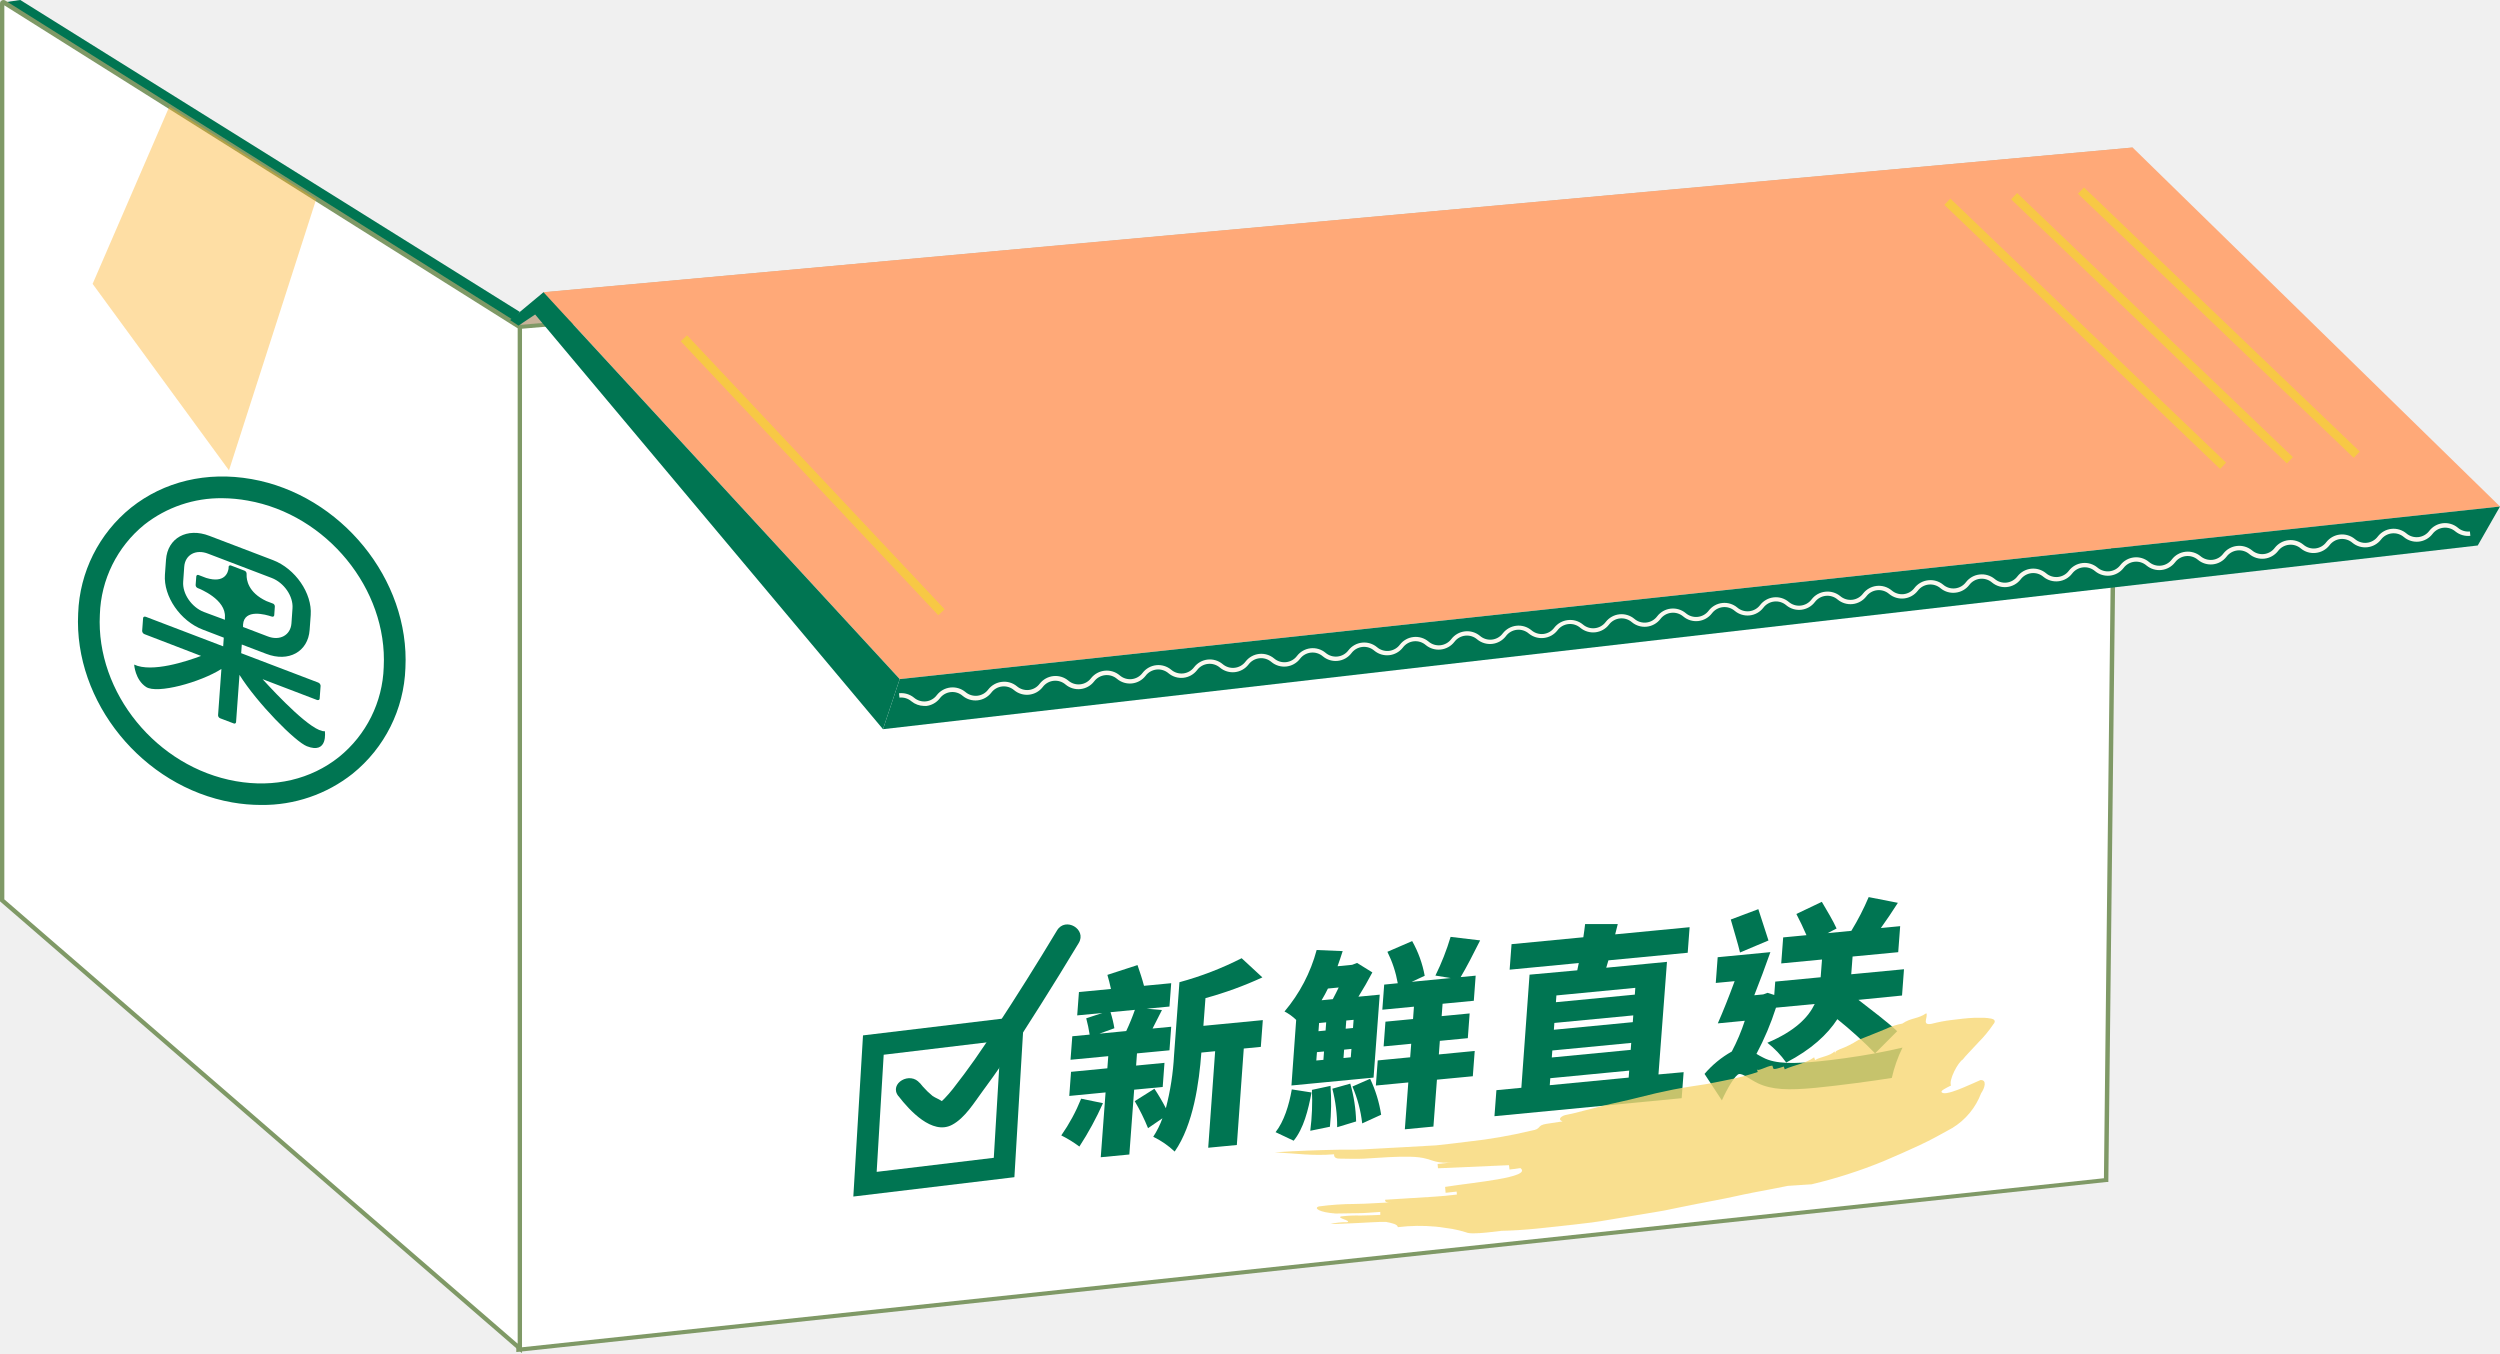
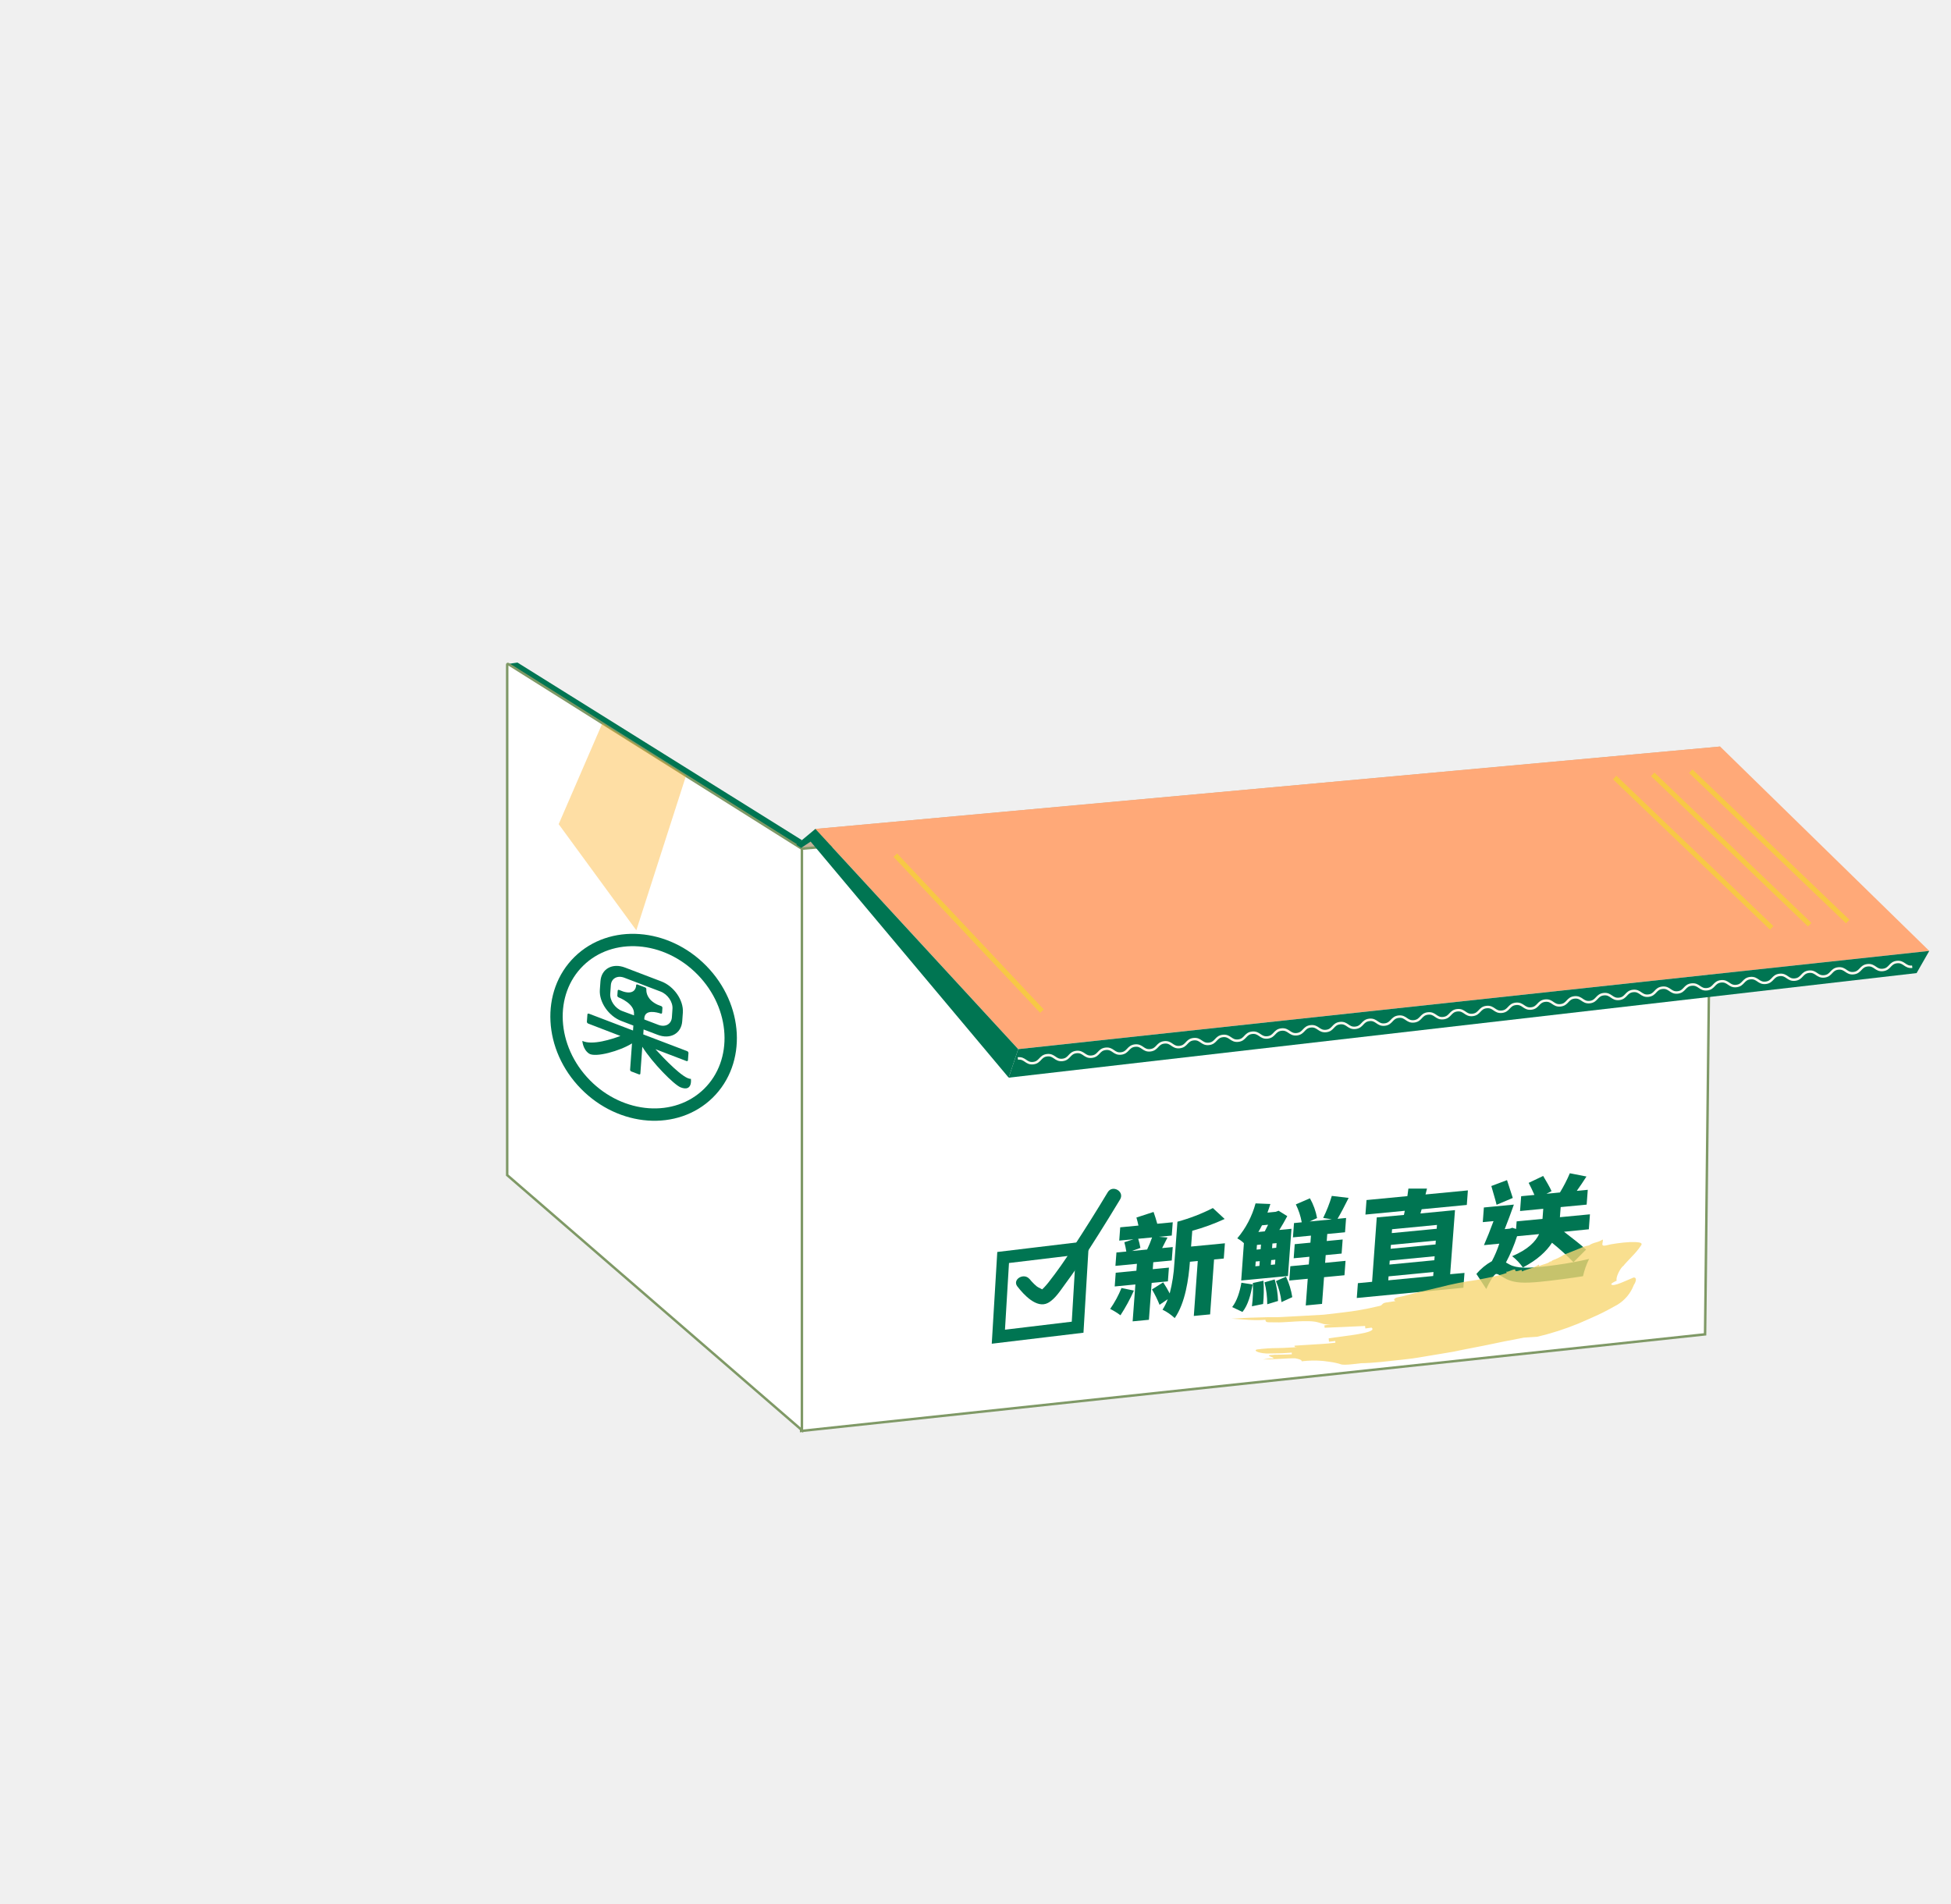
- <svg xmlns="http://www.w3.org/2000/svg" id="bd9f3c1f-f315-44be-9fee-6c09141fd4f9" data-name="圖層 1" viewBox="0 0 576.33 311.95">
+ <svg xmlns="http://www.w3.org/2000/svg" id="be46a4df-a8cd-4376-b9f1-fa592f145417" data-name="圖層 2" viewBox="0 0 790 771">
  <defs>
-     <style>.e89ddc1c-3235-4622-8ca3-0cdb276f7c61{fill:#c7b299;}.b04581c3-fea1-40b0-aa93-7d808030717f{fill:#007552;}.a7af1339-0cdb-496e-8621-35642e418b21{fill:#fff;}.fa3a6c99-8b36-4728-b81c-9cab7e031611{fill:#7f9966;}.a22e6521-6eec-4976-bb5e-c7b445e52787{fill:#ffa978;}.a2d6091a-f29d-4bb8-8045-11492dfda238{opacity:0.41;}.f4ec67e1-8266-43b5-84bb-f4ee2ead243f{fill:#fdae20;}.e7b0a4fc-43dd-4a1c-af39-0e90a6fc8715{fill:#fbf8ef;}.bd05a10c-80f8-4ee7-93d4-3961e3cdaee8{fill:#f7c845;}.a29e9fd8-8ed8-4998-9b36-ea4dc2293eca{opacity:0.8;}.a6ce39d3-69a2-45e2-8d6e-8dcc2dab9929{fill:#f8d773;}</style>
+     <style>.afb73349-e970-4f9e-b519-a8ff72fc505e{fill:#c7b299;}.be7af354-41a2-4a75-b341-8a76cafe2923{fill:#007552;}.e8c30b2b-7287-4ddc-9e4c-e9b5205bc5d9{fill:#fff;stroke:#7f9966;}.a68f3b29-f70a-4db0-aa9a-5c395da71f1d,.e10786b2-62d2-4355-bbc1-b3209300042e,.e8c30b2b-7287-4ddc-9e4c-e9b5205bc5d9,.f2ba9fb9-2ffa-4383-aad6-664c78c0684d{stroke-miterlimit:10;}.f338c729-8f31-4e9f-afd8-1746d2e3d864{fill:#ffa978;}.ad691e58-61a0-442f-aeac-0abff9cbd313{fill:#fdae20;opacity:0.41;}.e10786b2-62d2-4355-bbc1-b3209300042e,.f2ba9fb9-2ffa-4383-aad6-664c78c0684d{fill:none;}.f2ba9fb9-2ffa-4383-aad6-664c78c0684d{stroke:#fbf8ef;}.a68f3b29-f70a-4db0-aa9a-5c395da71f1d{fill:#f7c845;stroke:#f7c845;stroke-width:2px;}.e10786b2-62d2-4355-bbc1-b3209300042e{stroke:#007552;stroke-width:5px;}.b2ecc951-b84f-4de1-bda1-853fc260cd21{opacity:0.8;}.b3a06a09-e2f4-496c-994b-4156fbf16f5e{fill:#f8d773;}</style>
  </defs>
-   <polygon class="e89ddc1c-3235-4622-8ca3-0cdb276f7c61" points="119.52 75.07 125.29 67.37 491.64 34.01 488.43 43.63 119.52 75.07" />
-   <polygon class="b04581c3-fea1-40b0-aa93-7d808030717f" points="0.18 0.64 4.67 0 119.84 71.91 117.59 74.42 0.18 0.64" />
-   <polygon class="a7af1339-0cdb-496e-8621-35642e418b21" points="488.11 43.63 119.52 75.39 119.52 311.17 485.55 272.04 488.11 43.63" />
-   <path class="fa3a6c99-8b36-4728-b81c-9cab7e031611" d="M513.89,566V329.24l.45,0,369.15-31.81v.55L880.91,526.8l-.44,0Zm1-235.88V564.93l365-39,2.56-227.42Z" transform="translate(-394.87 -254.31)" />
-   <path class="a7af1339-0cdb-496e-8621-35642e418b21" d="M514.71,329.7,395.8,254.9a.28.28,0,0,0-.43.24V461.87L514.71,565.16Z" transform="translate(-394.87 -254.31)" />
-   <path class="fa3a6c99-8b36-4728-b81c-9cab7e031611" d="M515.21,566.26,394.87,462.1v-207a.77.77,0,0,1,.4-.68.79.79,0,0,1,.8,0l119.14,74.94ZM395.87,461.64,514.21,564.07V330L395.87,255.54Z" transform="translate(-394.87 -254.31)" />
-   <polygon class="a22e6521-6eec-4976-bb5e-c7b445e52787" points="125.29 67.37 207.41 156.55 576.33 116.77 491.64 34.01 125.29 67.37" />
-   <polygon class="b04581c3-fea1-40b0-aa93-7d808030717f" points="576.33 116.77 571.2 125.75 203.56 168.1 207.41 156.55 576.33 116.77" />
-   <polygon class="b04581c3-fea1-40b0-aa93-7d808030717f" points="117.59 73.78 125.29 67.37 207.41 156.55 203.56 168.1 123.37 72.5 119.52 75.07 117.59 73.78" />
-   <g class="a2d6091a-f29d-4bb8-8045-11492dfda238">
-     <polygon class="f4ec67e1-8266-43b5-84bb-f4ee2ead243f" points="39.04 24.57 72.91 45.87 52.79 108.43 21.35 65.44 39.04 24.57" />
-   </g>
-   <path class="e7b0a4fc-43dd-4a1c-af39-0e90a6fc8715" d="M607.85,417.05A4.73,4.73,0,0,1,605,416a3.64,3.64,0,0,0-2.77-.87l-.11-1a4.6,4.6,0,0,1,3.44,1,3.64,3.64,0,0,0,2.77.87,3.59,3.59,0,0,0,2.51-1.45,4.62,4.62,0,0,1,6.58-.72,3.64,3.64,0,0,0,2.77.87,3.59,3.59,0,0,0,2.51-1.45,4.62,4.62,0,0,1,3.14-1.75,4.56,4.56,0,0,1,3.44,1,3.64,3.64,0,0,0,2.77.87,3.59,3.59,0,0,0,2.51-1.45,4.62,4.62,0,0,1,6.58-.72,3.61,3.61,0,0,0,5.28-.58A4.62,4.62,0,0,1,653,410a3.61,3.61,0,0,0,5.28-.58,4.59,4.59,0,0,1,6.58-.72,3.64,3.64,0,0,0,5.29-.58,4.58,4.58,0,0,1,6.57-.72,3.64,3.64,0,0,0,5.29-.58,4.59,4.59,0,0,1,6.58-.72,3.63,3.63,0,0,0,5.28-.58,4.59,4.59,0,0,1,6.58-.72,3.63,3.63,0,0,0,5.28-.58,4.59,4.59,0,0,1,6.58-.72,3.63,3.63,0,0,0,5.28-.58,4.61,4.61,0,0,1,6.58-.73,3.6,3.6,0,0,0,2.77.87,3.66,3.66,0,0,0,2.52-1.44,4.6,4.6,0,0,1,6.58-.73,3.61,3.61,0,0,0,5.28-.58,4.62,4.62,0,0,1,6.58-.72,3.64,3.64,0,0,0,2.77.87,3.59,3.59,0,0,0,2.51-1.45,4.62,4.62,0,0,1,3.14-1.75,4.56,4.56,0,0,1,3.44,1,3.62,3.62,0,0,0,5.29-.58,4.61,4.61,0,0,1,6.58-.72,3.61,3.61,0,0,0,5.28-.58,4.59,4.59,0,0,1,6.58-.72,3.64,3.64,0,0,0,5.29-.58,4.59,4.59,0,0,1,6.58-.72,3.63,3.63,0,0,0,5.28-.58,4.59,4.59,0,0,1,6.58-.72,3.64,3.64,0,0,0,5.29-.58,4.54,4.54,0,0,1,3.13-1.76,4.6,4.6,0,0,1,3.45,1,3.63,3.63,0,0,0,5.28-.58,4.61,4.61,0,0,1,6.58-.73,3.64,3.64,0,0,0,2.77.87,3.59,3.59,0,0,0,2.51-1.45,4.62,4.62,0,0,1,3.14-1.75,4.56,4.56,0,0,1,3.44,1,3.62,3.62,0,0,0,5.29-.58,4.57,4.57,0,0,1,3.13-1.75,4.64,4.64,0,0,1,3.45,1,3.61,3.61,0,0,0,2.76.87,3.67,3.67,0,0,0,2.52-1.45,4.61,4.61,0,0,1,6.58-.72,3.61,3.61,0,0,0,5.28-.58,4.59,4.59,0,0,1,6.58-.72,3.64,3.64,0,0,0,5.29-.58,4.59,4.59,0,0,1,6.58-.72,3.64,3.64,0,0,0,5.29-.58,4.56,4.56,0,0,1,3.13-1.76,4.62,4.62,0,0,1,3.45,1,3.64,3.64,0,0,0,2.77.86,3.58,3.58,0,0,0,2.51-1.44,4.58,4.58,0,0,1,3.14-1.76,4.64,4.64,0,0,1,3.45,1,3.61,3.61,0,0,0,5.28-.58,4.62,4.62,0,0,1,6.58-.72,3.65,3.65,0,0,0,2.77.87,3.62,3.62,0,0,0,2.52-1.45,4.62,4.62,0,0,1,6.58-.72,3.62,3.62,0,0,0,5.29-.58,4.59,4.59,0,0,1,6.58-.72,3.64,3.64,0,0,0,5.29-.58,4.6,4.6,0,0,1,6.59-.72,3.6,3.6,0,0,0,2.77.86l.11,1a4.64,4.64,0,0,1-3.45-1,3.64,3.64,0,0,0-5.29.58,4.59,4.59,0,0,1-6.58.72,3.64,3.64,0,0,0-5.29.58,4.61,4.61,0,0,1-6.58.73,3.65,3.65,0,0,0-2.77-.87,3.62,3.62,0,0,0-2.52,1.45,4.62,4.62,0,0,1-3.14,1.75,4.56,4.56,0,0,1-3.44-1,3.62,3.62,0,0,0-5.29.58,4.62,4.62,0,0,1-6.58.72,3.62,3.62,0,0,0-5.29.58,4.59,4.59,0,0,1-6.58.72,3.64,3.64,0,0,0-2.77-.86,3.58,3.58,0,0,0-2.51,1.44,4.6,4.6,0,0,1-6.59.72,3.63,3.63,0,0,0-5.28.58,4.59,4.59,0,0,1-6.58.72,3.64,3.64,0,0,0-5.29.58,4.58,4.58,0,0,1-3.13,1.76,4.64,4.64,0,0,1-3.45-1,3.6,3.6,0,0,0-2.77-.87,3.64,3.64,0,0,0-2.51,1.44,4.61,4.61,0,0,1-6.58.73,3.64,3.64,0,0,0-2.77-.87,3.59,3.59,0,0,0-2.51,1.45,4.62,4.62,0,0,1-3.14,1.75,4.56,4.56,0,0,1-3.44-1,3.62,3.62,0,0,0-5.29.58,4.61,4.61,0,0,1-6.58.72,3.61,3.61,0,0,0-5.28.58,4.62,4.62,0,0,1-6.58.72,3.61,3.61,0,0,0-5.28.58,4.59,4.59,0,0,1-6.58.72,3.64,3.64,0,0,0-5.29.58,4.59,4.59,0,0,1-6.58.72,3.63,3.63,0,0,0-5.28.58,4.59,4.59,0,0,1-6.58.72,3.64,3.64,0,0,0-5.29.58,4.59,4.59,0,0,1-6.58.72,3.63,3.63,0,0,0-5.28.58,4.61,4.61,0,0,1-6.58.73,3.62,3.62,0,0,0-5.29.58,4.59,4.59,0,0,1-3.13,1.75,4.64,4.64,0,0,1-3.45-1A3.61,3.61,0,0,0,742,401a4.62,4.62,0,0,1-6.58.72,3.61,3.61,0,0,0-5.28.58,4.62,4.62,0,0,1-6.58.72,3.62,3.62,0,0,0-5.29.58,4.6,4.6,0,0,1-6.57.72,3.62,3.62,0,0,0-5.29.58,4.59,4.59,0,0,1-6.58.72,3.63,3.63,0,0,0-5.28.58,4.59,4.59,0,0,1-6.58.72,3.63,3.63,0,0,0-5.28.58,4.59,4.59,0,0,1-6.58.72,3.64,3.64,0,0,0-2.77-.86,3.58,3.58,0,0,0-2.51,1.44,4.59,4.59,0,0,1-6.58.72,3.63,3.63,0,0,0-5.28.58,4.59,4.59,0,0,1-6.58.72,3.64,3.64,0,0,0-5.29.58,4.59,4.59,0,0,1-6.57.73,3.61,3.61,0,0,0-5.28.57,4.61,4.61,0,0,1-6.58.73,3.62,3.62,0,0,0-5.29.58,4.61,4.61,0,0,1-6.58.72,3.61,3.61,0,0,0-5.28.58,4.61,4.61,0,0,1-3.13,1.75Z" transform="translate(-394.87 -254.31)" />
-   <line class="bd05a10c-80f8-4ee7-93d4-3961e3cdaee8" x1="479.75" y1="43.98" x2="543.31" y2="104.87" />
-   <rect class="bd05a10c-80f8-4ee7-93d4-3961e3cdaee8" x="905.4" y="284.73" width="2" height="88.02" transform="translate(-352.82 501.65) rotate(-46.24)" />
-   <line class="bd05a10c-80f8-4ee7-93d4-3961e3cdaee8" x1="464.35" y1="45.27" x2="527.92" y2="106.15" />
-   <rect class="bd05a10c-80f8-4ee7-93d4-3961e3cdaee8" x="890" y="286.01" width="2" height="88.02" transform="translate(-358.5 490.93) rotate(-46.24)" />
-   <line class="bd05a10c-80f8-4ee7-93d4-3961e3cdaee8" x1="448.95" y1="46.55" x2="512.52" y2="107.43" />
-   <rect class="bd05a10c-80f8-4ee7-93d4-3961e3cdaee8" x="874.6" y="287.29" width="2" height="88.02" transform="translate(-364.17 480.2) rotate(-46.24)" />
-   <line class="bd05a10c-80f8-4ee7-93d4-3961e3cdaee8" x1="157.67" y1="77.99" x2="217.04" y2="141.15" />
-   <rect class="bd05a10c-80f8-4ee7-93d4-3961e3cdaee8" x="581.22" y="320.54" width="2" height="86.69" transform="translate(-486.1 243.21) rotate(-43.23)" />
-   <path class="b04581c3-fea1-40b0-aa93-7d808030717f" d="M469.76,422.88c-2.86.29-11-8.32-14.36-12l12.51,4.78c.34.13.63,0,.65-.27l.22-3a.87.87,0,0,0-.58-.74l-17.73-6.76.14-2,5.64,2.15c5.16,2,9.65-.5,10-5.51l.25-3.44c.36-5-3.55-10.69-8.71-12.66l-14.65-5.59c-5.16-2-9.65.5-10,5.51l-.25,3.45c-.36,5,3.55,10.68,8.71,12.65l4.86,1.86-.14,2-17.81-6.8c-.34-.13-.63,0-.65.27l-.22,3a.85.85,0,0,0,.58.74l13,5c-3.23,1.22-11.33,3.92-15.42,2,0,0,.2,3.49,2.75,5.16s12.48-1.06,17.36-4.15l-.77,10.67a.77.77,0,0,0,.49.7l3.11,1.18a.37.37,0,0,0,.55-.3l.79-10.89c4.08,6.52,12.87,15.41,15.53,16.45C470.56,428.28,469.76,422.88,469.76,422.88ZM441.89,395.4c-2.84-1.09-5-4.21-4.79-7l.24-3.44c.2-2.76,2.68-4.12,5.52-3l14.65,5.59c2.84,1.09,5,4.21,4.79,7l-.24,3.45c-.2,2.75-2.68,4.12-5.52,3l-5.64-2.15,0-.56c.27-3.72,5.22-2.31,6.58-1.85h0l.06,0a.37.37,0,0,0,.55-.31l.14-2a.74.74,0,0,0-.32-.62l0,0-.13-.06-1.49-.57c-4.29-2-4.59-5-4.57-6l0-.31v0a.76.76,0,0,0-.48-.7l-3.11-1.19a.38.38,0,0,0-.56.31l0,.3c-.11.93-.82,3.58-5.17,2.25l-1.73-.66a.37.37,0,0,0-.55.3l-.15,2a.77.77,0,0,0,.48.7h0c.45.17,6.57,2.6,6.27,6.75l0,.56Z" transform="translate(-394.87 -254.31)" />
-   <path class="b04581c3-fea1-40b0-aa93-7d808030717f" d="M455.1,439.88a38.73,38.73,0,0,1-6.72-.59c-20.62-3.62-36.54-23.17-35.49-43.58h0a32.78,32.78,0,0,1,12.19-24.37c7.61-6.06,17.46-8.4,27.76-6.59,20.62,3.62,36.54,23.17,35.49,43.58a32.76,32.76,0,0,1-12.19,24.36A33.37,33.37,0,0,1,455.1,439.88Zm-9-70.72a28.49,28.49,0,0,0-17.94,6.09A27.82,27.82,0,0,0,417.89,396h0c-.93,18,13.14,35.21,31.36,38.4,8.86,1.56,17.3-.42,23.77-5.58a27.78,27.78,0,0,0,10.31-20.71c.93-18-13.14-35.2-31.36-38.4A34.29,34.29,0,0,0,446.14,369.16Z" transform="translate(-394.87 -254.31)" />
-   <path class="b04581c3-fea1-40b0-aa93-7d808030717f" d="M649.14,508.63a72.83,72.83,0,0,1-5.44,10,27,27,0,0,0-4.17-2.57,42.5,42.5,0,0,0,4.58-8.47Zm7.19-3.11-1.11,14.94-6.59.63,1.11-14.94-8.37.81.41-5.56,8.37-.81.21-2.8-8.7.83.41-5.42,4-.38a34.89,34.89,0,0,0-.79-3.76l3.71-1.22-5.79.55.4-5.38,7.38-.71c-.24-1.11-.52-2.27-.82-3.25l6.94-2.26c.5,1.45,1.11,3.27,1.5,4.78l6.27-.6-.4,5.38-5.24.5,3.51.3c-.81,1.59-1.52,3-2.17,4.27l4.3-.41-.4,5.43-7.49.71-.2,2.81,6.54-.63-.41,5.56Zm-5.45-17.87a26.09,26.09,0,0,1,.89,3.7l-3.44,1.25,6.17-.6a49.64,49.64,0,0,0,2-4.89Zm34.65,8-3.93.38L680,518.27l-6.6.63L675,496.65l-3.18.31c-.5,6.85-1.84,16.65-6.15,22.82a19.88,19.88,0,0,0-4.94-3.41,20.91,20.91,0,0,0,2.12-4.26l-3.32,2.28a47,47,0,0,0-3.07-6.23L661,505.3a46.6,46.6,0,0,1,2.64,4.49,61.47,61.47,0,0,0,1.89-12.27l1.24-16.78a74.38,74.38,0,0,0,14.34-5.53l4.78,4.42a84.27,84.27,0,0,1-13.12,4.78l-.48,6.39,13.7-1.32Z" transform="translate(-394.87 -254.31)" />
-   <path class="b04581c3-fea1-40b0-aa93-7d808030717f" d="M688.93,515.31c1.94-2.47,3.1-6.19,3.74-9.86l4.55.71c-.77,4.09-1.82,8.3-4.12,11.12Zm4.75-25.88a11.12,11.12,0,0,0-2.69-1.94,36.66,36.66,0,0,0,7.41-14.17l6,.25c-.36,1.17-.77,2.31-1.18,3.49l3.36-.33,1.15-.43,3.51,2.18c-.93,1.77-2.05,3.75-3.21,5.6l4.91-.47-1.42,19.12-18.93,1.82Zm7.92,15.21a55.26,55.26,0,0,1-.14,9.42l-4.53.93a54.25,54.25,0,0,0,.38-9.43Zm-3.28-5.85,1.64-.15.14-1.93-1.63.15Zm.5-6.75,1.64-.16.14-1.89-1.64.16ZM701,482.2c-.44.91-.93,1.82-1.46,2.7l2.58-.25c.43-.82.91-1.73,1.36-2.69Zm5.15,21.92a34.36,34.36,0,0,1,1.35,8.72l-4.37,1.33a35.15,35.15,0,0,0-1.11-8.88Zm.27-8-1.69.17-.14,1.93,1.68-.17Zm.5-6.71-1.69.16-.14,1.89,1.69-.16ZM710.73,503a30.07,30.07,0,0,1,2.54,8.29l-4.37,2a29.77,29.77,0,0,0-2.25-8.5Zm23.67-.58-8.27.79-.81,10.81-6.59.63.8-10.8-7.48.71.43-5.79,7.48-.72.24-3.12-6.36.61.42-5.7,6.36-.61.21-2.85-7.29.7.43-5.79,3.13-.31a26.7,26.7,0,0,0-2.39-7.25l5.71-2.47a25.6,25.6,0,0,1,2.89,8l-3,1.39,9-.87-3.53-.57a57.15,57.15,0,0,0,3.5-8.92l6.81.81c-1.58,3.16-3.16,6.23-4.49,8.46l3.46-.33-.43,5.79-7.2.69-.21,2.85,6.45-.62-.42,5.7-6.45.62-.23,3.13,8.27-.8Z" transform="translate(-394.87 -254.31)" />
-   <path class="b04581c3-fea1-40b0-aa93-7d808030717f" d="M783,501.48l-.45,6-43.16,4.15.45-6,5.75-.55L747.48,479l11-1,.35-1.68-15.94,1.53.44-5.88,16.55-1.59c.17-1.07.29-2.08.41-3.05l7.53,0-.6,2.38,17.16-1.65-.44,5.89-18.28,1.75-.5,1.7,14-1.35L777.2,502Zm-30.86,3,18.19-1.75.12-1.61-18.19,1.75Zm.47-6.39,18.19-1.75.12-1.61-18.19,1.75Zm18.78-9.7-18.19,1.74-.11,1.57,18.19-1.75Zm-17.72-4.6-.11,1.56,18.19-1.75.11-1.56Z" transform="translate(-394.87 -254.31)" />
-   <path class="b04581c3-fea1-40b0-aa93-7d808030717f" d="M827.14,497.14c2.36-.45,4.52-.89,6.32-1.33a31.69,31.69,0,0,0-2.47,7c-4.13.67-12.11,1.75-17.58,2.28-6.26.6-10.06.47-13.29-1.05-1.88-.91-3.41-2.23-4.3-2.14s-2.86,3.51-4,6.09l-4-6.11a23,23,0,0,1,6.28-5.16,44.55,44.55,0,0,0,3-7.09l-6.22.6c1.18-2.67,2.6-6.23,3.88-9.73l-4.35.41.44-5.93L803,473.81c-1.11,3.17-2.44,6.72-3.71,9.94l2.06-.2,1-.36,1.54.49.23-3.08,10.47-1,.31-4.09-9.4.9.45-6,5.37-.51c-.67-1.58-1.56-3.41-2.33-4.89l5.87-2.8c1.12,1.9,2.69,4.53,3.4,6.15l-2.07,1.07,5.47-.53a58.75,58.75,0,0,0,4-7.78l6.73,1.32c-1.27,2-2.62,4-3.92,5.81l4.45-.43-.45,6-10.52,1-.31,4.09,12.16-1.16-.45,6.06-10.05,1c3.25,2.52,6.89,5.27,8.93,7.22ZM796,473.89c-.46-2-1.47-5.2-2.13-7.6l6.35-2.39c.76,2.35,1.74,5.31,2.34,7.22Zm8.29,12.72a64.8,64.8,0,0,1-4.5,10.65,16.43,16.43,0,0,0,1.47.82c3,1.63,7.51,1.42,12.93.9,3.32-.32,8.39-1,12.95-1.84a99.33,99.33,0,0,0-8.7-7.88c-2.26,3.5-6,7-11.79,10a21.65,21.65,0,0,0-4.35-4.56c6.47-2.72,9.49-5.93,10.92-8.94Z" transform="translate(-394.87 -254.31)" />
-   <path class="b04581c3-fea1-40b0-aa93-7d808030717f" d="M591.59,530.15,593.82,493l37.12-4.46-2.22,37.15Zm7-32.69-1.62,27,27-3.24,1.62-27Z" transform="translate(-394.87 -254.31)" />
-   <path class="b04581c3-fea1-40b0-aa93-7d808030717f" d="M602,507c2.49,3.25,7.79,9.06,12.35,6.62,3-1.58,5.16-5.23,7.08-7.81,6.37-8.57,12-17.68,17.64-26.75,1.5-2.44,3-4.88,4.48-7.35,1.92-3.19-3.07-6.1-5-2.91q-6.89,11.47-14.24,22.67a164.16,164.16,0,0,1-9.78,13.88c-.61.75-1.22,1.49-1.89,2.17a13.87,13.87,0,0,1-1.07,1c0,.69.22-.77.71-.1-.36-.5-1.9-1.05-2.44-1.47a19,19,0,0,1-2.19-2.11c-.11-.13-1.38-1.68-.69-.77-2.22-2.91-7.24,0-5,2.91Z" transform="translate(-394.87 -254.31)" />
-   <g class="a29e9fd8-8ed8-4998-9b36-ea4dc2293eca">
-     <path class="a6ce39d3-69a2-45e2-8d6e-8dcc2dab9929" d="M744.51,537.64l-3.89.42c5.58-.06,11.19-.81,16.83-1.41l4.24-.5c1.42-.16,2.81-.44,4.22-.66l8.42-1.4c1.39-.24,2.8-.45,4.19-.71l4.14-.85c2.77-.56,5.51-1.1,8.25-1.61s5.41-1.17,8.1-1.68,5.35-1,8-1.55l5.49-.36A111.29,111.29,0,0,0,829.09,522c2.8-1.18,5.58-2.42,8.26-3.66s5.22-2.68,7.61-4a16,16,0,0,0,6.62-8c.87-1.26,1.38-3.09-.13-3.05-2.49,1.05-8.41,4-9,2.74-.14-.31,1-.89,2.2-1.48-.6-1.22,1.62-5.39,2.72-6,.4-.62,2.07-2.25,3.64-4a27.61,27.61,0,0,0,3.36-4.07c.65-.76.36-1.18-.52-1.36a12.11,12.11,0,0,0-1.6-.18c-.66,0-1.41,0-2.21,0-1.66.07-3.48.28-5.24.51a33.75,33.75,0,0,0-4.59.87c-2.48.48-.78-1.52-1.26-2.43-2,1.38-3.52,1-5.51,2.38a15.85,15.85,0,0,0-3.9,1.27c-1.06.41-2.2.88-3.3,1.34s-2.17.84-3,1.19a21.22,21.22,0,0,1-4.35,2.17c-1.11.48-1,.76-.88,1.09l-.24-.64c-.9,1.06-3.43,1.28-4.46,2-.12-.32-.12-.32-.23-.64-2,1.49-4.55,1.74-6.77,2.78l-.22-.65c-1.16.39-2.32.77-2.42.44l-.22-.65c-1.26.06-3.36,1.47-3.57.82l.21.65a52.08,52.08,0,0,1-6.33,1.69c-1.94.42-3.74.76-5.54,1.1-2.42.38-5,.74-7.64,1.26s-5.34,1.15-8.06,1.85-5.55,1.25-8.31,1.94l-4.12,1.05-2,.52-2,.44c-1.21.19-2.31,1.05-1,1.54l-3.65.55c-2.44.37-1.07,1.2-3.5,1.57a115.5,115.5,0,0,1-14.64,2.54c-2.46.31-4.91.61-7.38.86l-7.43.42-7.43.4c-1.24.05-2.47.17-3.71.18l-3.73,0c-5,.1-9.93.27-14.9.61,5,.25,8.72.87,13.69.45,0,.34,0,1,1.27,1,1.88,0,3.83.11,5.75,0l5.62-.34c3.58-.18,6.7-.2,8.63.37,1.27.25,2.61,1.25,6.34.81-1.25.13-2.49.28-3.74.39l.09,1,16.37-.72.12,1c.84-.08,1.68-.19,2.51-.33,2.85,2.17-11.08,3.32-17.36,4.34l.12,1.36,2.54-.28.06.68c-3.8.49-7.32.6-10.82.84l-10.83.68,5.1-.32c0,.34,0,.68,1.31.6l-4,.21c-1.4.06-2.83.17-4.27.16a63.79,63.79,0,0,0-8.3.57c-1.28.36,0,1.37,3.88,1.64l5.14-.08c1.6,0,3.21-.19,5.13-.29l0,.68c-1.29.08-2.9.1-4.51.15a30.15,30.15,0,0,0-4.5.2c-1.27.37,2.61,1,1.34,1.35a14.48,14.48,0,0,0-3.87.41c1.94,0,4.2-.16,6.46-.24s4.51-.31,6.45-.24c1.31.26,2.62.52,2.67,1.2a41.16,41.16,0,0,1,8.76-.12c.66.06,1.3.15,1.92.25s1.21.16,1.8.26a26.35,26.35,0,0,1,3.26.8C734.15,539.1,740.62,538.06,744.51,537.64Z" transform="translate(-394.87 -254.31)" />
+   <polygon class="afb73349-e970-4f9e-b519-a8ff72fc505e" points="324.39 343.38 330.16 335.68 696.51 302.31 693.3 311.94 324.39 343.38" />
+   <polygon class="be7af354-41a2-4a75-b341-8a76cafe2923" points="205.05 268.95 209.54 268.31 324.71 340.22 322.46 342.74 205.05 268.95" />
+   <polygon class="e8c30b2b-7287-4ddc-9e4c-e9b5205bc5d9" points="692.98 311.94 324.39 343.7 324.39 579.48 690.42 540.35 692.98 311.94" />
+   <path class="e8c30b2b-7287-4ddc-9e4c-e9b5205bc5d9" d="M324.71,343.7,205.8,268.9a.28.28,0,0,0-.43.24V475.87L324.71,579.16Z" />
+   <polygon class="f338c729-8f31-4e9f-afd8-1746d2e3d864" points="330.16 335.68 412.29 424.86 781.2 385.08 696.51 302.31 330.16 335.68" />
+   <polygon class="be7af354-41a2-4a75-b341-8a76cafe2923" points="781.2 385.08 776.07 394.06 408.44 436.41 412.29 424.86 781.2 385.08" />
+   <polygon class="be7af354-41a2-4a75-b341-8a76cafe2923" points="322.46 342.09 330.16 335.68 412.29 424.86 408.44 436.41 328.24 340.81 324.39 343.38 322.46 342.09" />
+   <polygon class="ad691e58-61a0-442f-aeac-0abff9cbd313" points="243.91 292.88 277.78 314.18 257.66 376.74 226.22 333.75 243.91 292.88" />
+   <path class="f2ba9fb9-2ffa-4383-aad6-664c78c0684d" d="M412.14,428.63c3-.33,3.25,2.22,6.21,1.9s2.69-2.88,5.65-3.21,3.25,2.23,6.21,1.91,2.69-2.88,5.65-3.21,3.25,2.23,6.21,1.9,2.69-2.87,5.65-3.2,3.25,2.23,6.21,1.9,2.69-2.87,5.65-3.2,3.25,2.23,6.21,1.9,2.69-2.87,5.66-3.2,3.24,2.23,6.21,1.9,2.68-2.87,5.65-3.2,3.24,2.23,6.21,1.9,2.68-2.88,5.65-3.2,3.24,2.23,6.21,1.9,2.68-2.88,5.65-3.2,3.25,2.22,6.21,1.9,2.69-2.88,5.65-3.2,3.25,2.22,6.21,1.9,2.69-2.88,5.65-3.2,3.25,2.22,6.22,1.9,2.68-2.88,5.65-3.2,3.24,2.22,6.21,1.9,2.69-2.88,5.65-3.21,3.25,2.23,6.21,1.9,2.69-2.87,5.65-3.2,3.25,2.23,6.22,1.9,2.68-2.87,5.65-3.2,3.24,2.23,6.21,1.9,2.69-2.87,5.65-3.2,3.25,2.23,6.21,1.9,2.69-2.88,5.66-3.2,3.24,2.23,6.21,1.9,2.69-2.88,5.65-3.2,3.25,2.22,6.21,1.9,2.69-2.88,5.66-3.2,3.24,2.22,6.21,1.9,2.69-2.88,5.65-3.2,3.25,2.22,6.21,1.9,2.69-2.88,5.65-3.21,3.25,2.23,6.22,1.91,2.68-2.88,5.65-3.21,3.24,2.23,6.21,1.9,2.68-2.87,5.65-3.2,3.25,2.23,6.21,1.9S682,399,685,398.7s3.25,2.23,6.22,1.9,2.68-2.87,5.65-3.2,3.25,2.23,6.21,1.9,2.69-2.88,5.66-3.2,3.24,2.22,6.21,1.9,2.69-2.88,5.66-3.2,3.24,2.22,6.21,1.9,2.69-2.88,5.65-3.2,3.25,2.22,6.22,1.9,2.68-2.88,5.65-3.21,3.25,2.23,6.21,1.9,2.69-2.87,5.66-3.2,3.25,2.23,6.22,1.9,2.69-2.87,5.66-3.2,3.25,2.22,6.21,1.9" />
+   <line class="a68f3b29-f70a-4db0-aa9a-5c395da71f1d" x1="684.62" y1="312.3" x2="748.18" y2="373.18" />
+   <line class="a68f3b29-f70a-4db0-aa9a-5c395da71f1d" x1="669.22" y1="313.58" x2="732.79" y2="374.46" />
+   <line class="a68f3b29-f70a-4db0-aa9a-5c395da71f1d" x1="653.82" y1="314.86" x2="717.39" y2="375.74" />
+   <line class="a68f3b29-f70a-4db0-aa9a-5c395da71f1d" x1="362.54" y1="346.3" x2="421.91" y2="409.46" />
+   <path class="be7af354-41a2-4a75-b341-8a76cafe2923" d="M279.76,436.88c-2.86.29-11-8.32-14.36-12l12.51,4.78c.34.13.63,0,.65-.27l.22-3a.87.87,0,0,0-.58-.74l-17.73-6.76.14-2,5.64,2.15c5.16,2,9.65-.5,10-5.51l.25-3.44c.36-5-3.55-10.69-8.71-12.66l-14.65-5.59c-5.16-2-9.65.5-10,5.51l-.25,3.45c-.36,5,3.55,10.68,8.71,12.65l4.86,1.86-.14,2-17.81-6.8c-.34-.13-.63,0-.65.27l-.22,3a.85.85,0,0,0,.58.74l13,5c-3.23,1.22-11.33,3.92-15.42,2,0,0,.2,3.49,2.75,5.16s12.48-1.06,17.36-4.15l-.77,10.67a.77.77,0,0,0,.49.7l3.11,1.18a.37.37,0,0,0,.55-.3l.79-10.89c4.08,6.52,12.87,15.41,15.53,16.45C280.56,442.28,279.76,436.88,279.76,436.88ZM251.89,409.4c-2.84-1.09-5-4.21-4.79-7l.24-3.44c.2-2.76,2.68-4.12,5.52-3l14.65,5.59c2.84,1.09,5,4.21,4.79,7l-.24,3.45c-.2,2.75-2.68,4.12-5.52,3l-5.64-2.15,0-.56c.27-3.72,5.22-2.31,6.58-1.85h0l.06,0a.37.37,0,0,0,.55-.31l.14-2a.74.74,0,0,0-.32-.62l0,0-.13-.06-1.49-.57c-4.29-2-4.59-5-4.57-6l0-.31v0a.76.76,0,0,0-.48-.7l-3.11-1.19a.38.38,0,0,0-.56.31l0,.3c-.11.93-.82,3.58-5.17,2.25l-1.73-.66a.37.37,0,0,0-.55.3l-.15,2a.77.77,0,0,0,.48.7h0c.45.17,6.57,2.6,6.27,6.75l0,.56Z" />
+   <ellipse class="e10786b2-62d2-4355-bbc1-b3209300042e" cx="260.61" cy="416.02" rx="33.04" ry="37.44" transform="translate(-216.74 301.45) rotate(-44.44)" />
+   <path class="be7af354-41a2-4a75-b341-8a76cafe2923" d="M459.14,522.63a72.83,72.83,0,0,1-5.44,10,27,27,0,0,0-4.17-2.57,42.5,42.5,0,0,0,4.58-8.47Zm7.19-3.11-1.11,14.94-6.59.63,1.11-14.94-8.37.81.41-5.56,8.37-.81.21-2.8-8.7.83.41-5.42,4-.38a34.89,34.89,0,0,0-.79-3.76l3.71-1.22-5.79.55.4-5.38,7.38-.71c-.24-1.11-.52-2.27-.82-3.25l6.94-2.26c.5,1.45,1.11,3.27,1.5,4.78l6.27-.6-.4,5.38-5.24.5,3.51.3c-.81,1.59-1.52,3-2.17,4.27l4.3-.41-.4,5.43-7.49.71-.2,2.81,6.54-.63-.41,5.56Zm-5.45-17.87a26.09,26.09,0,0,1,.89,3.7l-3.44,1.25,6.17-.6a49.64,49.64,0,0,0,2-4.89Zm34.65,8-3.93.38L490,532.27l-6.6.63L485,510.65l-3.18.31c-.5,6.85-1.84,16.65-6.15,22.82a19.88,19.88,0,0,0-4.94-3.41,20.91,20.91,0,0,0,2.12-4.26l-3.32,2.28a47,47,0,0,0-3.07-6.23L471,519.3a46.6,46.6,0,0,1,2.64,4.49,61.47,61.47,0,0,0,1.89-12.27l1.24-16.78a74.38,74.38,0,0,0,14.34-5.53l4.78,4.42a84.27,84.27,0,0,1-13.12,4.78l-.48,6.39,13.7-1.32Z" />
+   <path class="be7af354-41a2-4a75-b341-8a76cafe2923" d="M498.93,529.31c1.94-2.47,3.1-6.19,3.74-9.86l4.55.71c-.77,4.09-1.82,8.3-4.12,11.12Zm4.75-25.88a11.12,11.12,0,0,0-2.69-1.94,36.66,36.66,0,0,0,7.41-14.17l6,.25c-.36,1.17-.77,2.31-1.18,3.49l3.36-.33,1.15-.43,3.51,2.18c-.93,1.77-2.05,3.75-3.21,5.6l4.91-.47-1.42,19.12-18.93,1.82Zm7.92,15.21a55.26,55.26,0,0,1-.14,9.42l-4.53.93a54.25,54.25,0,0,0,.38-9.43Zm-3.28-5.85,1.64-.15.14-1.93-1.63.15Zm.5-6.75,1.64-.16.14-1.89-1.64.16ZM511,496.2c-.44.91-.93,1.82-1.46,2.7l2.58-.25c.43-.82.91-1.73,1.36-2.69Zm5.15,21.92a34.36,34.36,0,0,1,1.35,8.72l-4.37,1.33a35.15,35.15,0,0,0-1.11-8.88Zm.27-8-1.69.17-.14,1.93,1.68-.17Zm.5-6.71-1.69.16-.14,1.89,1.69-.16ZM520.73,517a30.07,30.07,0,0,1,2.54,8.29l-4.37,2a29.77,29.77,0,0,0-2.25-8.5Zm23.67-.58-8.27.79-.81,10.81-6.59.63.8-10.8-7.48.71.43-5.79,7.48-.72.24-3.12-6.36.61.42-5.7,6.36-.61.21-2.85-7.29.7.43-5.79,3.13-.31a26.7,26.7,0,0,0-2.39-7.25l5.71-2.47a25.6,25.6,0,0,1,2.89,8l-3,1.39,9-.87-3.53-.57a57.15,57.15,0,0,0,3.5-8.92l6.81.81c-1.58,3.16-3.16,6.23-4.49,8.46l3.46-.33-.43,5.79-7.2.69-.21,2.85,6.45-.62-.42,5.7-6.45.62-.23,3.13,8.27-.8Z" />
+   <path class="be7af354-41a2-4a75-b341-8a76cafe2923" d="M593,515.48l-.45,6-43.16,4.15.45-6,5.75-.55L557.48,493l11-1,.35-1.68-15.94,1.53.44-5.88,16.55-1.59c.17-1.07.29-2.08.41-3.05l7.53,0-.6,2.38,17.16-1.65-.44,5.89-18.28,1.75-.5,1.7,14-1.35L587.2,516Zm-30.86,3,18.19-1.75.12-1.61-18.19,1.75Zm.47-6.39,18.19-1.75.12-1.61-18.19,1.75Zm18.78-9.7-18.19,1.74-.11,1.57,18.19-1.75Zm-17.72-4.6-.11,1.56,18.19-1.75.11-1.56Z" />
+   <path class="be7af354-41a2-4a75-b341-8a76cafe2923" d="M637.14,511.14c2.36-.45,4.52-.89,6.32-1.33a31.69,31.69,0,0,0-2.47,7c-4.13.67-12.11,1.75-17.58,2.28-6.26.6-10.06.47-13.29-1.05-1.88-.91-3.41-2.23-4.3-2.14s-2.86,3.51-4,6.09l-4-6.11a23,23,0,0,1,6.28-5.16,44.55,44.55,0,0,0,3-7.09l-6.22.6c1.18-2.67,2.6-6.23,3.88-9.73l-4.35.41.44-5.93L613,487.81c-1.11,3.17-2.44,6.72-3.71,9.94l2.06-.2,1-.36,1.54.49.23-3.08,10.47-1,.31-4.09-9.4.9.45-6,5.37-.51c-.67-1.58-1.56-3.41-2.33-4.89l5.87-2.8c1.12,1.9,2.69,4.53,3.4,6.15l-2.07,1.07,5.47-.53a58.75,58.75,0,0,0,4-7.78l6.73,1.32c-1.27,2-2.62,4-3.92,5.81l4.45-.43-.45,6-10.52,1-.31,4.09,12.16-1.16-.45,6.06-10.05,1c3.25,2.52,6.89,5.27,8.93,7.22ZM606,487.89c-.46-2-1.47-5.2-2.13-7.6l6.35-2.39c.76,2.35,1.74,5.31,2.34,7.22Zm8.29,12.72a64.8,64.8,0,0,1-4.5,10.65,16.43,16.43,0,0,0,1.47.82c3,1.63,7.51,1.42,12.93.9,3.32-.32,8.39-1,12.95-1.84a99.33,99.33,0,0,0-8.7-7.88c-2.26,3.5-6,7-11.79,10a21.65,21.65,0,0,0-4.35-4.56c6.47-2.72,9.49-5.93,10.92-8.94Z" />
+   <polygon class="e10786b2-62d2-4355-bbc1-b3209300042e" points="436.35 537.46 404.26 541.31 406.19 509.23 438.27 505.38 436.35 537.46" />
+   <path class="be7af354-41a2-4a75-b341-8a76cafe2923" d="M412,521c2.49,3.25,7.79,9.06,12.35,6.62,2.95-1.58,5.16-5.23,7.08-7.81,6.37-8.57,12-17.68,17.64-26.75,1.5-2.44,3-4.88,4.48-7.35,1.92-3.19-3.07-6.1-5-2.91q-6.89,11.47-14.24,22.67a164.16,164.16,0,0,1-9.78,13.88c-.61.75-1.22,1.49-1.89,2.17a13.87,13.87,0,0,1-1.07,1c-.05.69.22-.77.71-.1-.36-.5-1.9-1-2.44-1.47a19,19,0,0,1-2.19-2.11c-.11-.13-1.38-1.68-.69-.77-2.22-2.91-7.24,0-5,2.91Z" />
+   <g class="b2ecc951-b84f-4de1-bda1-853fc260cd21">
+     <path class="b3a06a09-e2f4-496c-994b-4156fbf16f5e" d="M554.51,551.64l-3.89.42c5.58-.06,11.19-.81,16.83-1.41l4.24-.5c1.42-.16,2.81-.44,4.22-.66l8.42-1.4c1.39-.24,2.8-.45,4.19-.71l4.14-.85c2.77-.56,5.51-1.1,8.25-1.61s5.41-1.17,8.1-1.68,5.35-1,8-1.55l5.49-.36A111.29,111.29,0,0,0,639.09,536c2.8-1.18,5.58-2.42,8.26-3.66s5.22-2.68,7.61-4a16,16,0,0,0,6.62-8c.87-1.26,1.38-3.09-.13-3-2.49,1-8.41,4-9,2.74-.14-.31,1-.89,2.2-1.48-.6-1.22,1.62-5.39,2.72-6,.4-.62,2.07-2.25,3.64-4a27.61,27.61,0,0,0,3.36-4.07c.65-.76.36-1.18-.52-1.36a12.11,12.11,0,0,0-1.6-.18c-.66,0-1.41,0-2.21,0-1.66.07-3.48.28-5.24.51a33.75,33.75,0,0,0-4.59.87c-2.48.48-.78-1.52-1.26-2.43-2,1.38-3.52,1-5.51,2.38a15.85,15.85,0,0,0-3.9,1.27c-1.06.41-2.2.88-3.3,1.34s-2.17.84-3,1.19a21.22,21.22,0,0,1-4.35,2.17c-1.11.48-1,.76-.88,1.09l-.24-.64c-.9,1.06-3.43,1.28-4.46,2-.12-.32-.12-.32-.23-.64-2,1.49-4.55,1.74-6.77,2.78l-.22-.65c-1.16.39-2.32.77-2.42.44l-.22-.65c-1.26.06-3.36,1.47-3.57.82l.21.65a52.08,52.08,0,0,1-6.33,1.69c-1.94.42-3.74.76-5.54,1.1-2.42.38-5,.74-7.64,1.26s-5.34,1.15-8.06,1.85-5.55,1.25-8.31,1.94l-4.12,1.05-2,.52-2,.44c-1.21.19-2.31,1.05-1,1.54l-3.65.55c-2.44.37-1.07,1.2-3.5,1.57a115.5,115.5,0,0,1-14.64,2.54c-2.46.31-4.91.61-7.38.86l-7.43.42-7.43.4c-1.24.05-2.47.17-3.71.18l-3.73,0c-5,.1-9.93.27-14.9.61,5,.25,8.72.87,13.69.45,0,.34,0,1,1.27,1,1.88,0,3.83.11,5.75,0l5.62-.34c3.58-.18,6.7-.2,8.63.37,1.27.25,2.61,1.25,6.34.81-1.25.13-2.49.28-3.74.39l.09,1,16.37-.72.12,1c.84-.08,1.68-.19,2.51-.33,2.85,2.17-11.08,3.32-17.36,4.34l.12,1.36,2.54-.28.06.68c-3.8.49-7.32.6-10.82.84l-10.83.68,5.1-.32c0,.34,0,.68,1.31.6l-4,.21c-1.4.06-2.83.17-4.27.16a63.79,63.79,0,0,0-8.3.57c-1.28.36,0,1.37,3.88,1.64l5.14-.08c1.6,0,3.21-.19,5.13-.29l0,.68c-1.29.08-2.9.1-4.51.15a30.15,30.15,0,0,0-4.5.2c-1.27.37,2.61,1,1.34,1.35a14.48,14.48,0,0,0-3.87.41c1.94,0,4.2-.16,6.46-.24s4.51-.31,6.45-.24c1.31.26,2.62.52,2.67,1.2a41.16,41.16,0,0,1,8.76-.12c.66.06,1.3.15,1.92.25s1.21.16,1.8.26a26.35,26.35,0,0,1,3.26.8C544.15,553.1,550.62,552.06,554.51,551.64Z" />
  </g>
</svg>
